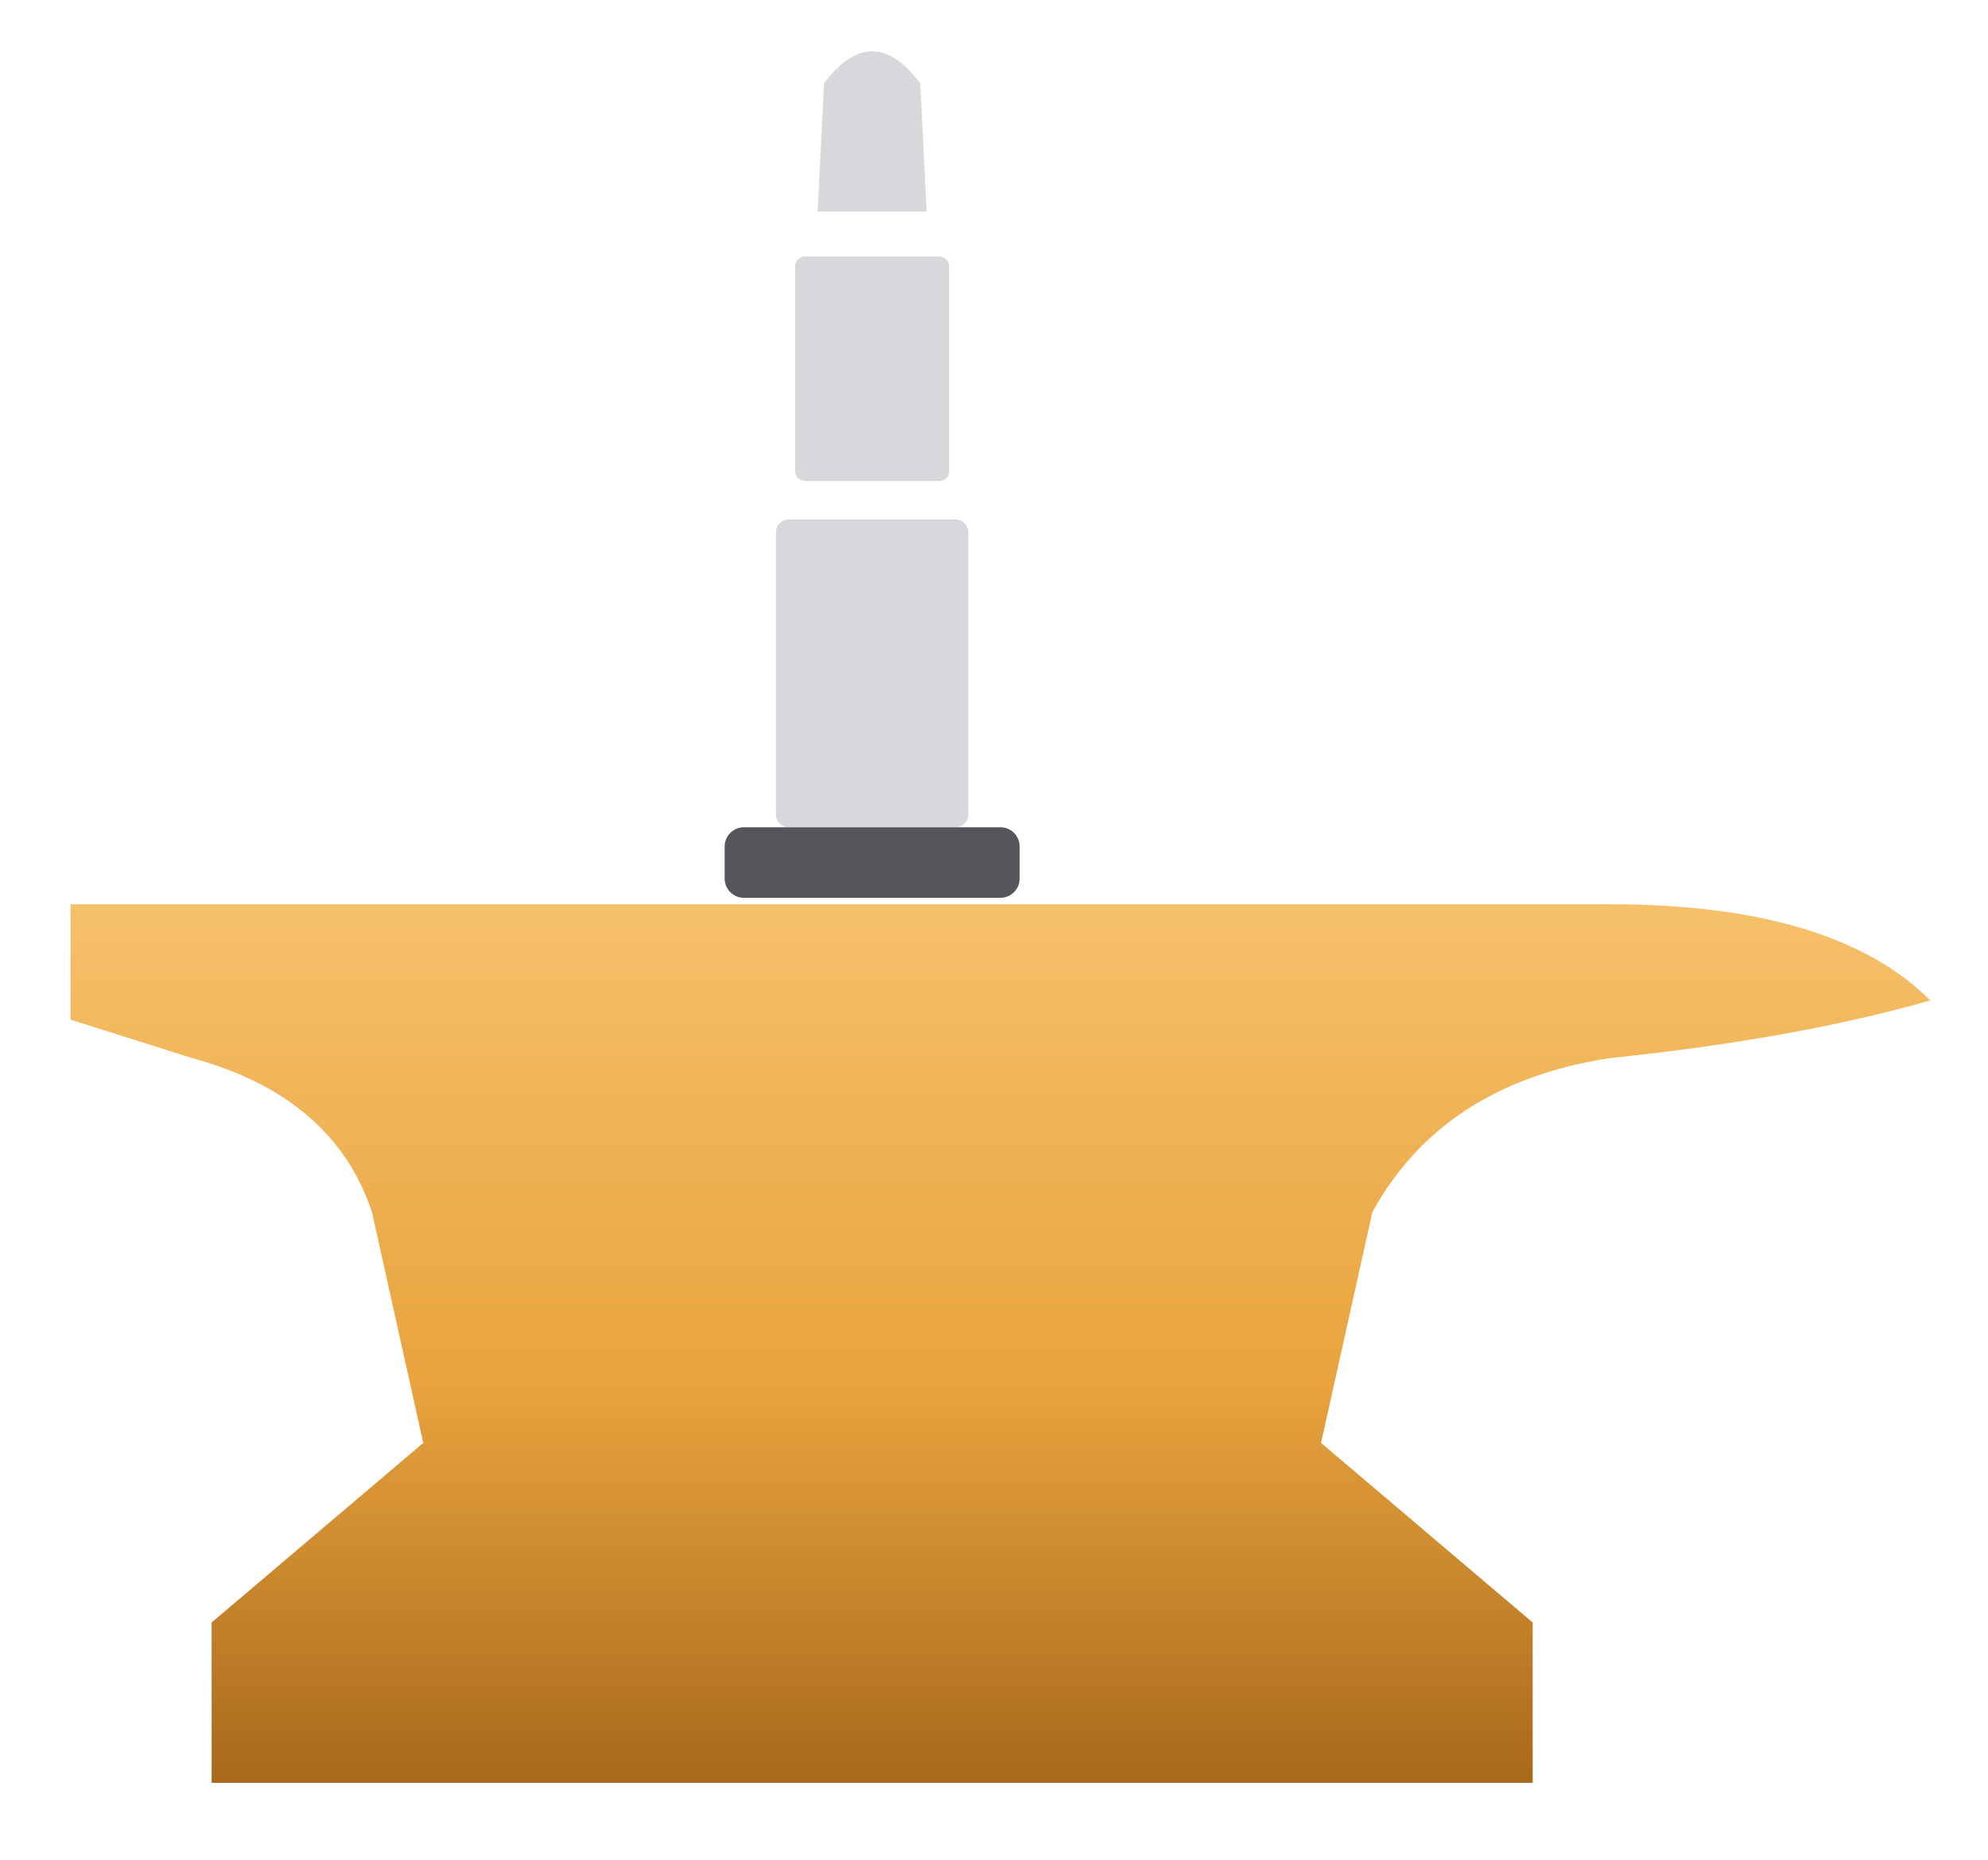
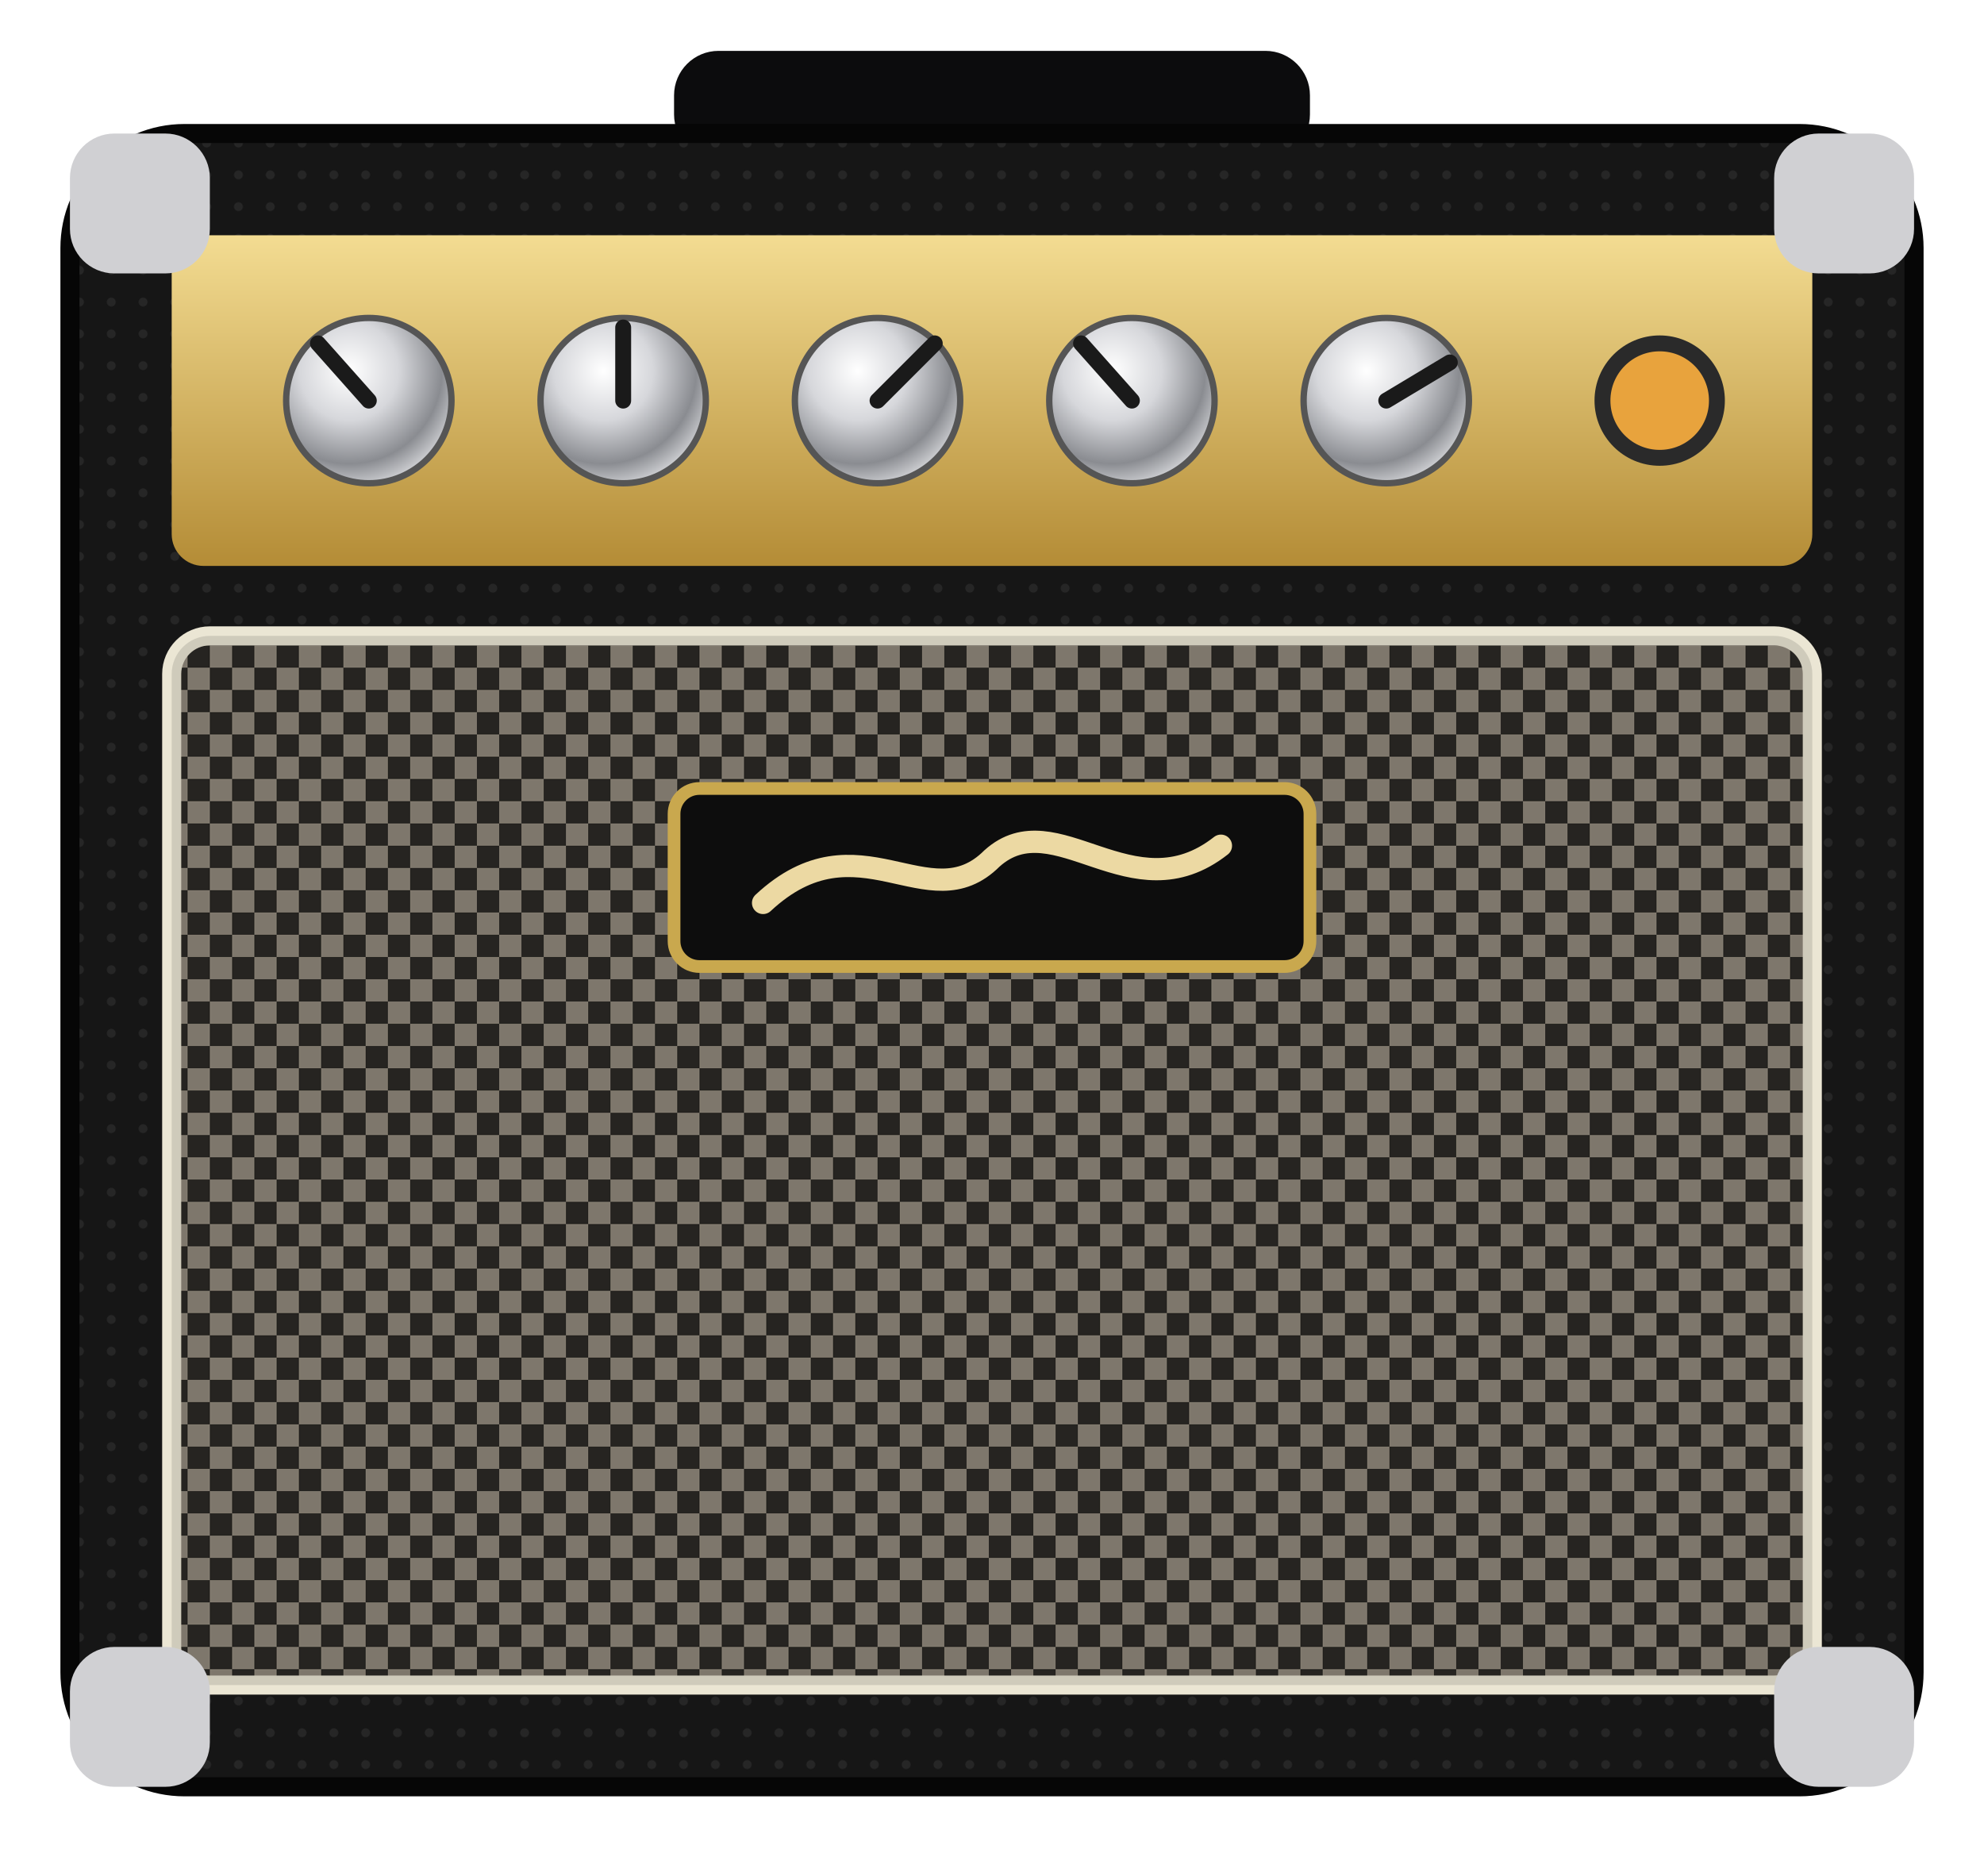
- <svg xmlns="http://www.w3.org/2000/svg" viewBox="240 170 620 580">
+ <svg xmlns="http://www.w3.org/2000/svg" viewBox="200 210 624 590">
  <defs>
-     <linearGradient id="a" x1="0" y1="0" x2="0" y2="1">
-       <stop offset="0" stop-color="#f6c06a" />
-       <stop offset=".55" stop-color="#e8a33d" />
-       <stop offset="1" stop-color="#a8681c" />
+     <linearGradient id="bg" x1="0" y1="0" x2="0" y2="1">
+       <stop offset="0" stop-color="#2c2c2f" />
+       <stop offset="1" stop-color="#121214" />
+     </linearGradient>
+     <linearGradient id="gold" x1="0" y1="0" x2="0" y2="1">
+       <stop offset="0" stop-color="#f3dc92" />
+       <stop offset="1" stop-color="#b48c36" />
+     </linearGradient>
+     <radialGradient id="knob" cx="38%" cy="32%" r="75%">
+       <stop offset="0" stop-color="#ffffff" />
+       <stop offset=".4" stop-color="#d6d7db" />
+       <stop offset=".75" stop-color="#8a8c91" />
+       <stop offset="1" stop-color="#e2e3e6" />
+     </radialGradient>
+     <pattern id="weave" width="14" height="14" patternUnits="userSpaceOnUse">
+       <rect width="14" height="14" fill="#8f877a" />
+       <rect width="7" height="7" fill="#2b2925" />
+       <rect x="7" y="7" width="7" height="7" fill="#2b2925" />
+     </pattern>
+     <pattern id="tolex" width="10" height="10" patternUnits="userSpaceOnUse">
+       <rect width="10" height="10" fill="#161616" />
+       <circle cx="5" cy="5" r="1.4" fill="#262626" />
+     </pattern>
+     <linearGradient id="sheen" x1="0" y1="0" x2="0" y2="1">
+       <stop offset="0" stop-color="#fff" stop-opacity=".14" />
+       <stop offset=".5" stop-color="#fff" stop-opacity="0" />
    </linearGradient>
  </defs>
-   <g fill="#d8d8dc" transform="translate(512 0)">
-     <path d="M -15 196 Q 0 176 15 196 L 17 236 L -17 236 Z" />
-     <rect x="-24" y="250" width="48" height="70" rx="3" />
-     <rect x="-30" y="332" width="60" height="96" rx="4" />
-     <rect x="-46" y="428" width="92" height="22" rx="6" fill="#55555a" />
+   <rect x="412" y="226" width="200" height="34" rx="14" fill="#0c0c0d" />
+   <rect x="222" y="252" width="580" height="520" rx="36" fill="url(#tolex)" stroke="#060606" stroke-width="6" />
+   <rect x="254" y="284" width="516" height="104" rx="10" fill="url(#gold)" />
+   <g fill="url(#knob)" stroke="#555" stroke-width="2">
+     <circle cx="316" cy="336" r="26" />
+     <circle cx="396" cy="336" r="26" />
+     <circle cx="476" cy="336" r="26" />
+     <circle cx="556" cy="336" r="26" />
+     <circle cx="636" cy="336" r="26" />
  </g>
-   <path d="M 262 452 L 742 452 Q 812 452 842 482 Q 800 494 742 500 Q 690 508 668 548 L 652 620 L 718 676 L 718 726 L 306 726 L 306 676 L 372 620 L 356 548 Q 344 512 300 500 L 262 488 Z" fill="url(#a)" />
+   <g stroke="#1a1a1a" stroke-width="5" stroke-linecap="round">
+     <line x1="316" y1="336" x2="300" y2="318" />
+     <line x1="396" y1="336" x2="396" y2="313" />
+     <line x1="476" y1="336" x2="494" y2="318" />
+     <line x1="556" y1="336" x2="540" y2="318" />
+     <line x1="636" y1="336" x2="656" y2="324" />
+   </g>
+   <circle cx="722" cy="336" r="18" fill="#e8a33d" stroke="#2a2a2a" stroke-width="5" />
+   <rect x="254" y="410" width="516" height="330" rx="12" fill="url(#weave)" stroke="#ebe6d4" stroke-width="6" />
+   <rect x="254" y="410" width="516" height="330" rx="12" fill="#000" fill-opacity=".12" />
+   <rect x="412" y="458" width="200" height="56" rx="8" fill="#0d0d0d" stroke="#c9a84e" stroke-width="4" />
+   <path d="M 440 494 C 470 466 492 500 512 480 C 532 462 556 498 584 476" stroke="#ecd9a3" stroke-width="7" fill="none" stroke-linecap="round" />
+   <g fill="#d0d0d3">
+     <rect x="222" y="252" width="44" height="44" rx="14" />
+     <rect x="758" y="252" width="44" height="44" rx="14" />
+     <rect x="222" y="728" width="44" height="44" rx="14" />
+     <rect x="758" y="728" width="44" height="44" rx="14" />
+   </g>
</svg>
